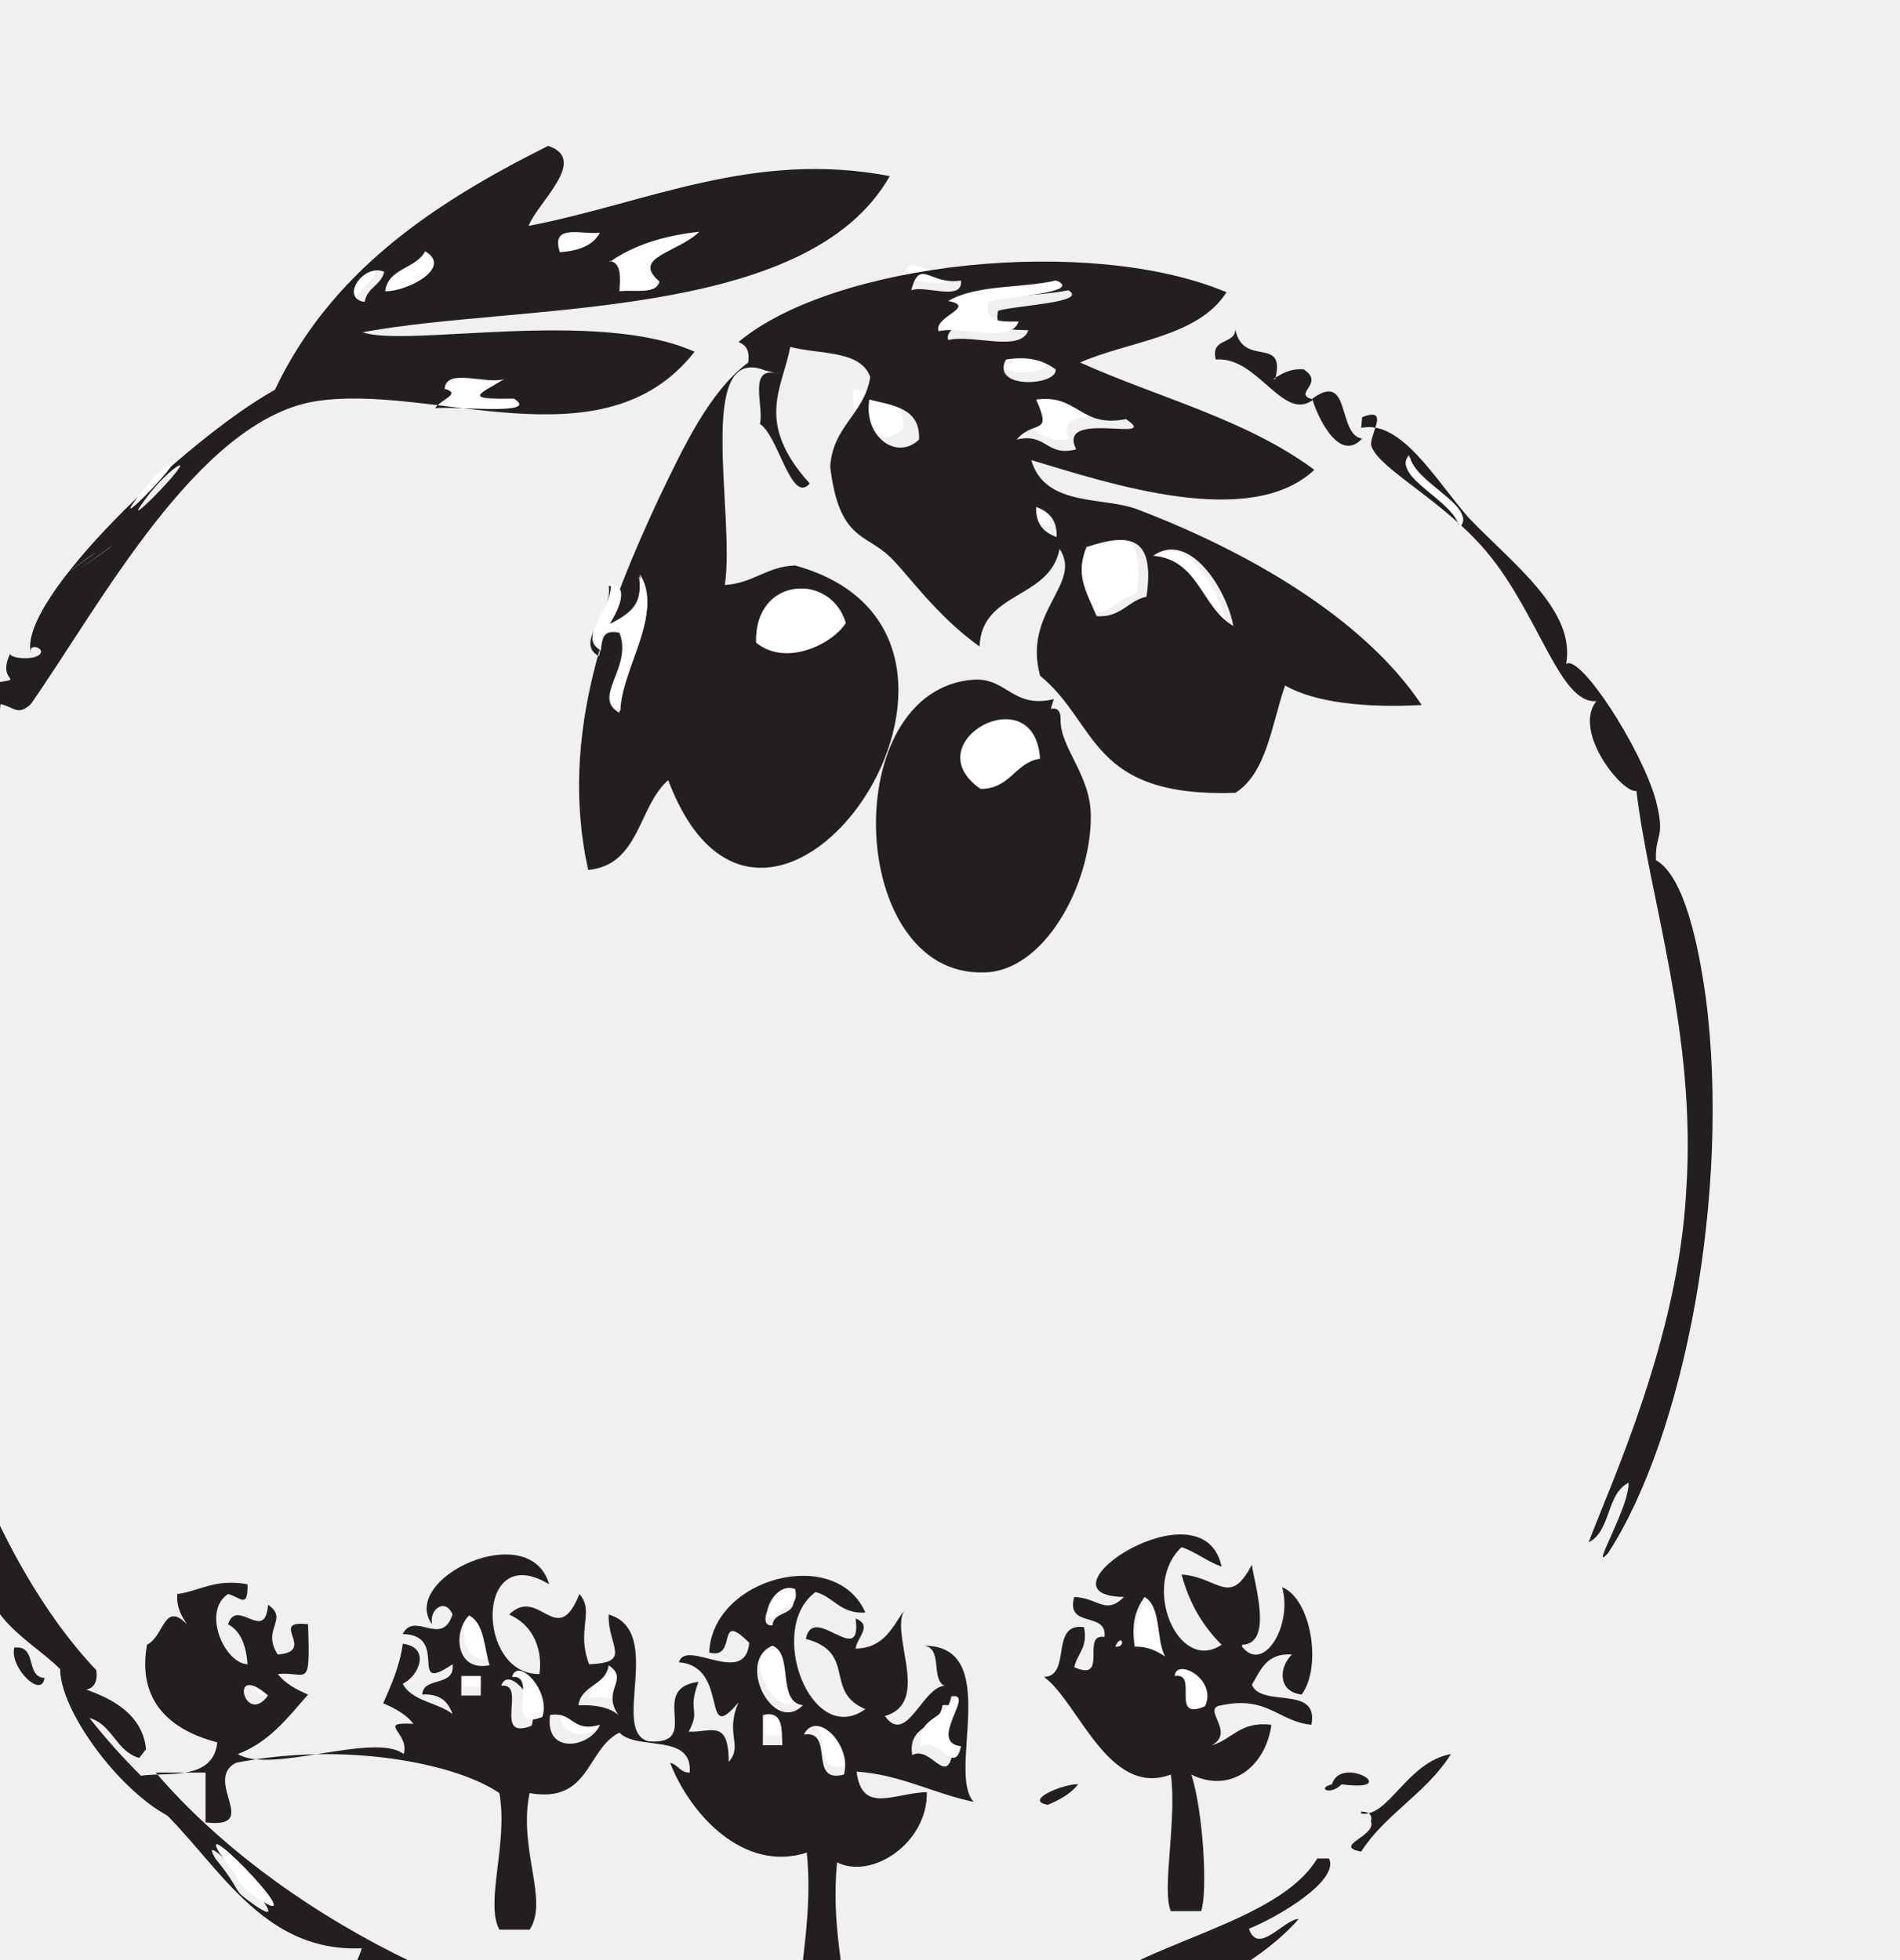
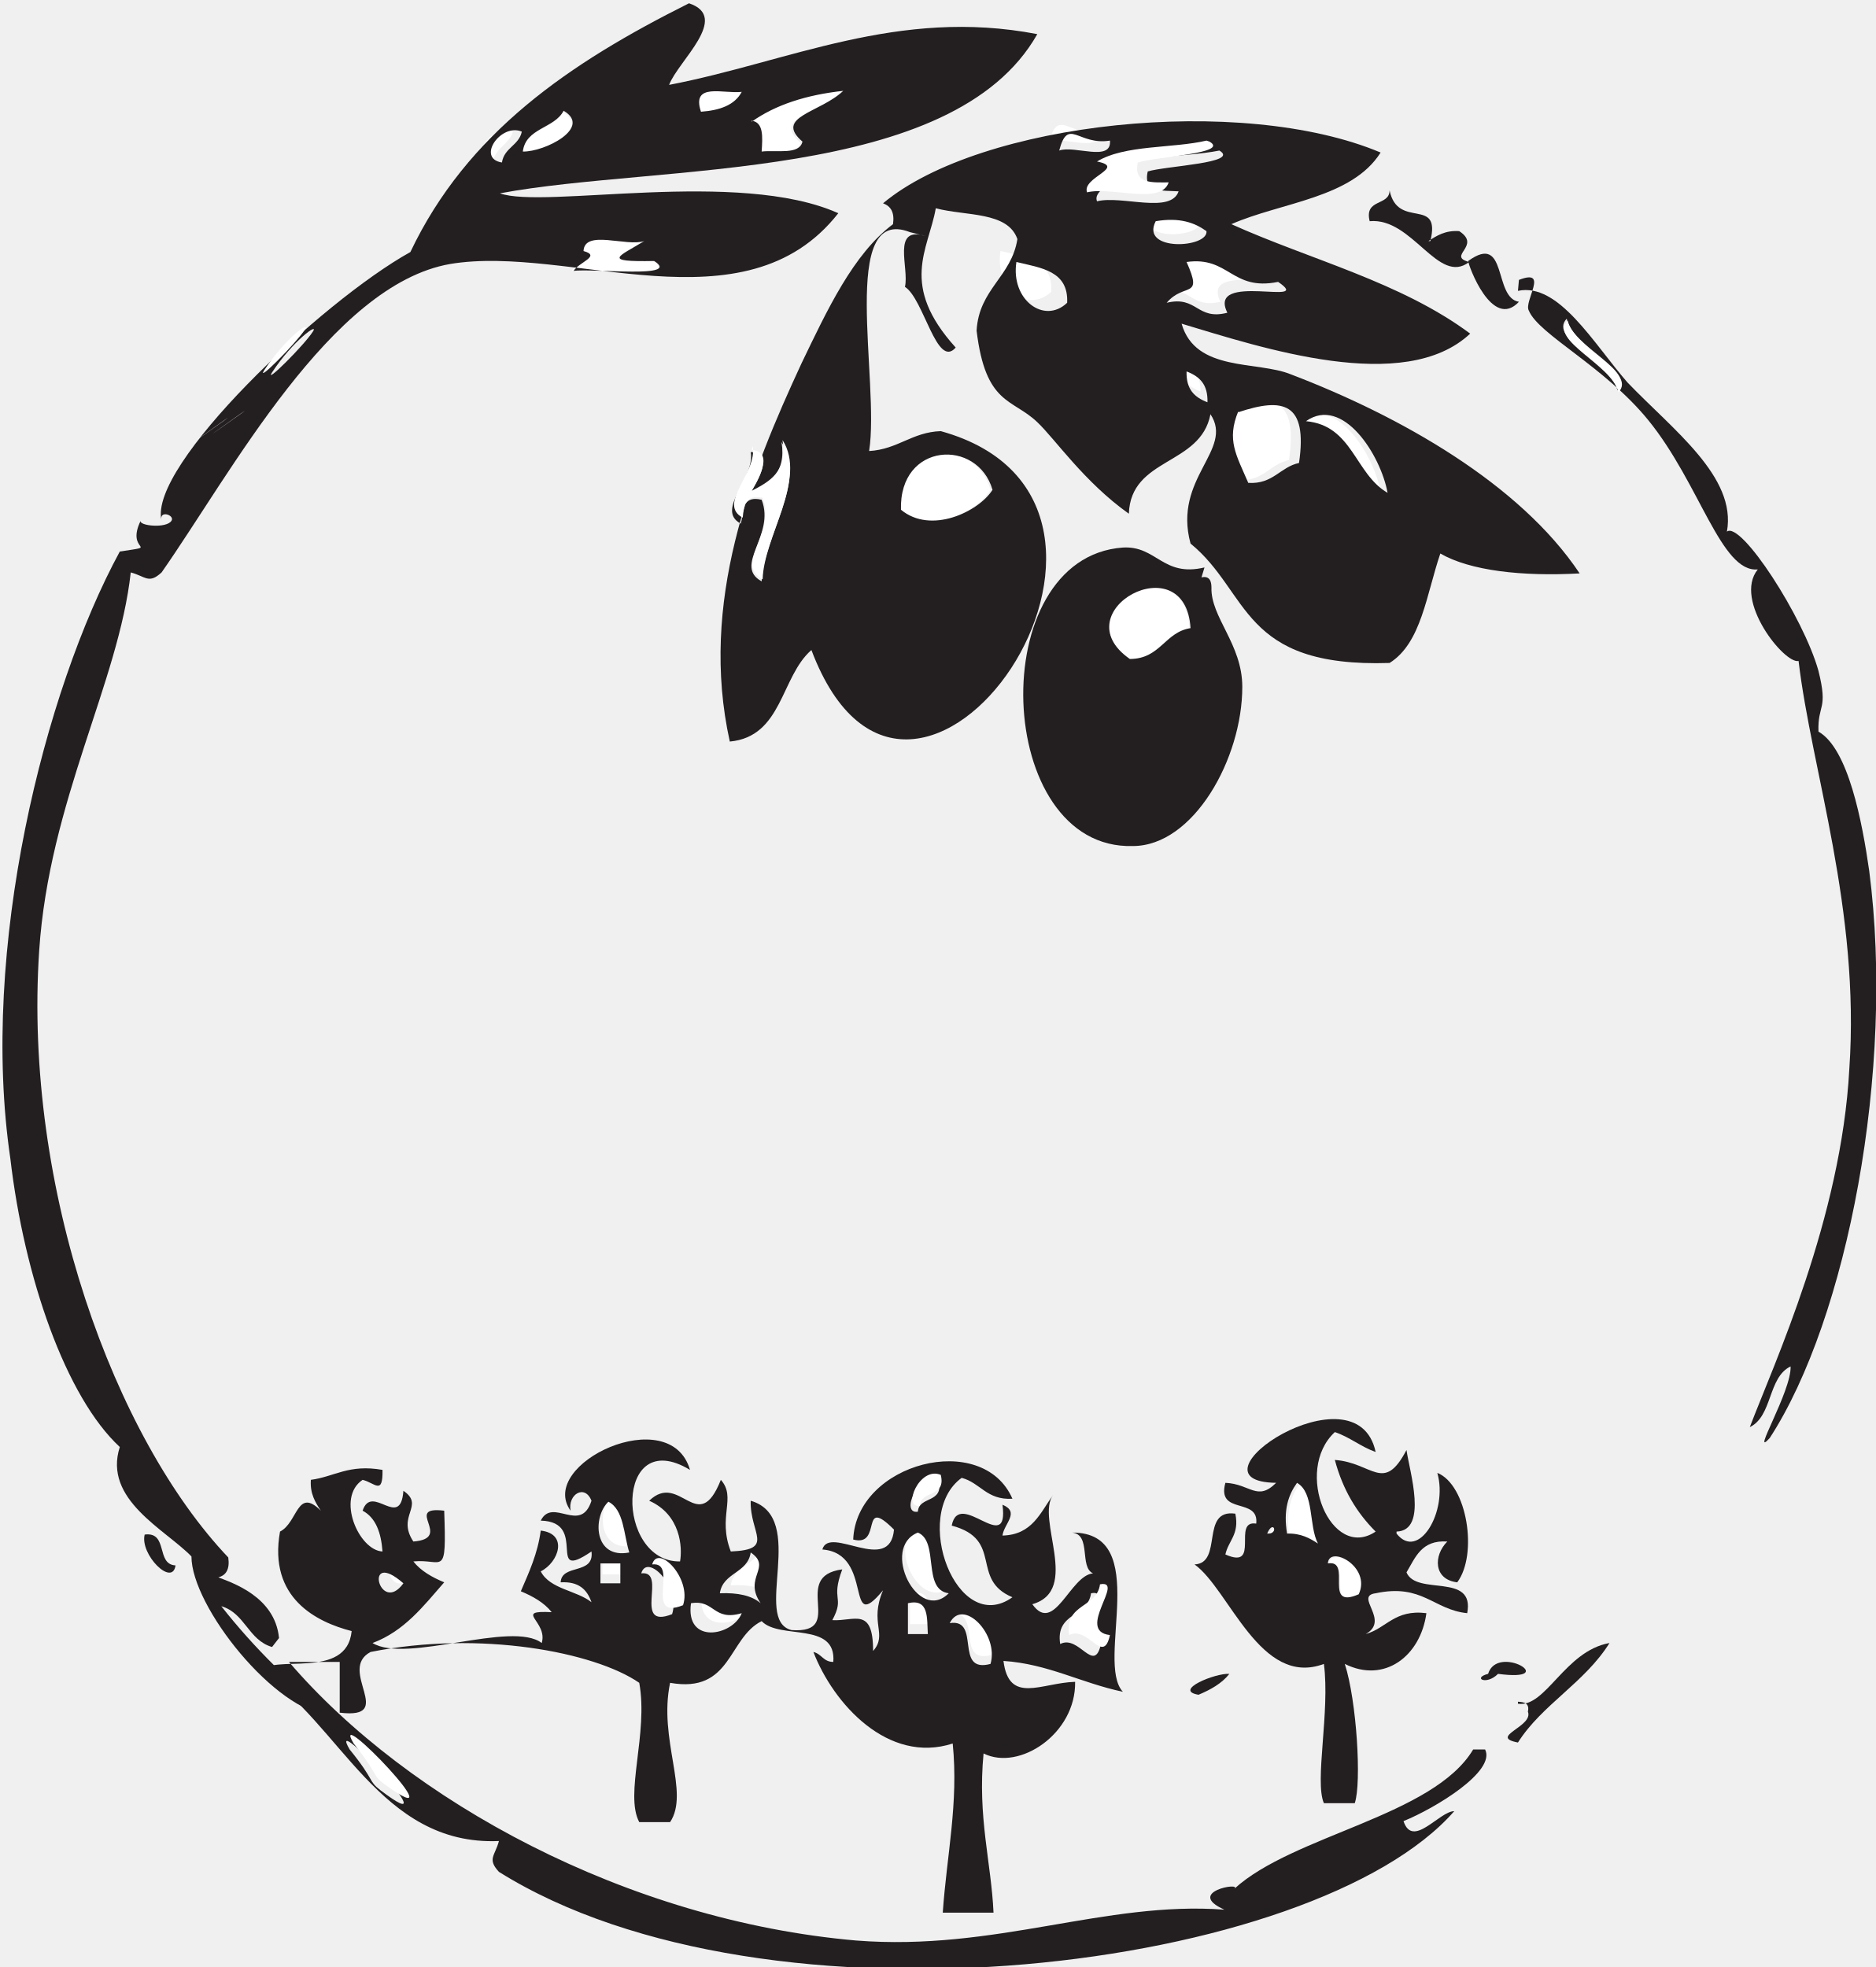
- <svg xmlns="http://www.w3.org/2000/svg" version="1.1" viewBox="0 0 253 261">
+ <svg xmlns="http://www.w3.org/2000/svg" version="1.1" viewBox="0 0 245 257">
  <defs>
    <clipPath id="a">
      <path d="m0 1e3h1280v-1e3h-1280z" />
    </clipPath>
  </defs>
-   <g transform="matrix(1.3 0 0 -1.3 -730 811)">
-     <g>
-       <g clip-path="url(#a)">
-         <g transform="translate(623 600)">
-           <path d="m0 0c-0.67-1.4-2.2-1.9-4.1-2-1 3.1 2.3 1.8 4.1 2" fill="#fff" fill-rule="evenodd" />
-         </g>
-         <g transform="translate(633 600)">
-           <path d="m0 0c-2.3-2.2-7-2.6-4.1-5.1-0.32-1.4-2.6-0.85-4.1-1 0.088 1.5 0.17 2.9-1 3.1 2.4 1.7 5.5 2.7 9.2 3.1" fill="#fff" fill-rule="evenodd" />
-         </g>
-         <g transform="translate(605 598)">
-           <path d="m0 0c2.9-1.7-1.9-4.1-4.1-4.1 0.33 2.4 3.2 2.3 4.1 4.1" fill="#fff" fill-rule="evenodd" />
-         </g>
-         <g transform="translate(659 596)">
-           <path d="m0 0c0.17-2.2-3.6-0.46-5.1-1 0.94 3.4 1.9 0.51 5.1 1" fill="#fff" fill-rule="evenodd" />
-         </g>
-         <g transform="translate(600 596)">
-           <path d="m0 0c-0.36-1.3-1.8-1.6-2-3.1-2.6 0.42-0.06 4 2 3.1" fill="#fff" fill-rule="evenodd" />
-         </g>
-         <g transform="translate(692 585)">
-           <path d="m0 0c0.83 0.54 1.7 1.1 3.1 1 2.3-1.5-1.3-2.5 1-3.1-3.1-2.4-5.7 4.5-10 4.1-0.57 2.3 2 1.5 2 3.1 0.82-4 5.2-0.56 4.1-5.1" fill="#231f20" fill-rule="evenodd" />
-         </g>
-         <g transform="translate(664 588)">
-           <path d="m0 0c2.4 0.33 3.9-0.16 5.1-1 0.18-1.7-6.7-2.1-5.1 1" fill="#fff" fill-rule="evenodd" />
-         </g>
-         <g transform="translate(607 584)">
-           <path d="m0 0c0.13 2.3 4.3 0.44 6.1 1-2.5-1.6-4.4-2.2 1-2 2.7-1.8-6-0.75-8.2-1 0.58 0.96 2.8 1.6 1 2" fill="#fff" fill-rule="evenodd" />
-         </g>
-         <g transform="translate(649 584)">
-           <path d="m0 0c2.5-0.58 5.3-0.88 5.1-4.1-2.4-2.2-5.7 0.3-5.1 4.1" fill="#fff" fill-rule="evenodd" />
-         </g>
-         <g transform="translate(667 584)">
-           <path d="m0 0c4.3 0.52 4.5-3 9.2-2 3.8-2.6-7.2 1.2-5.1-3.1-3.1-0.74-3 1.8-6.1 1 1.8 2.1 3.8 0.29 2 4.1" fill="#fff" fill-rule="evenodd" />
-         </g>
-         <g transform="translate(696 583)">
-           <path d="m0 0c4 2.9 2.5-3.7 5.1-4.1-2.7-2.9-5.1 3.7-5.1 4.1" fill="#231f20" fill-rule="evenodd" />
-         </g>
-         <g transform="translate(667 573)">
-           <path d="m0 0c1.3-0.45 2.1-1.3 2.1-3.1-1.3 0.45-2.1 1.3-2.1 3.1" fill="#fff" fill-rule="evenodd" />
-         </g>
-         <g transform="translate(678 563)">
-           <path d="m0 0c-2-0.44-2.6-2.2-5.1-2-1.2 2.8-2.2 4.3-1 7.2 4.5 1.5 7 1 6.1-5.1" fill="#fff" fill-rule="evenodd" />
-         </g>
-         <g transform="translate(679 567)">
-           <path d="m0 0c3.7 2.6 7.5-3.4 8.2-7.2-3.3 1.8-3.5 6.7-8.2 7.2" fill="#fff" fill-rule="evenodd" />
-         </g>
-         <g transform="translate(648 560)">
-           <path d="m0 0c-1.4-2.3-6.2-4.6-9.2-2-0.19 6.9 7.7 7.3 9.2 2" fill="#fff" fill-rule="evenodd" />
-         </g>
-         <g transform="translate(668 546)">
-           <path d="m0 0c-2.7-0.41-3.1-3.1-6.1-3.1-7.1 4.8 5.6 12 6.1 3.1" fill="#fff" fill-rule="evenodd" />
-         </g>
-         <g transform="translate(679 460)">
-           <path d="m0 0c1.7-1 1.1-4.3 2.1-6.1-0.82 0.54-1.7 1.1-3.1 1-0.33 2.4 0.17 3.9 1 5.1" fill="#fff" fill-rule="evenodd" />
-         </g>
-         <g transform="translate(610 459)">
-           <path d="m0 0c1.5-0.87 1.5-3.3 2.1-5.1-3.5-0.72-3.7 3.6-2.1 5.1" fill="#fff" fill-rule="evenodd" />
-         </g>
-         <g transform="translate(641 456)">
-           <path d="m0 0c2.1-0.92 0.37-5.8 3.1-6.1-3.1-3.1-6.9 4.6-3.1 6.1" fill="#fff" fill-rule="evenodd" />
-         </g>
-         <g transform="translate(625 454)">
-           <path d="m0 0c2.2-1.5-0.73-2.5 1-5.1-0.91 0.8-2.3 1.1-4.1 1 0.3 2.1 2.8 2 3.1 4.1" fill="#fff" fill-rule="evenodd" />
-         </g>
-         <path d="m609 453h2v-2h-2z" fill="#fff" fill-rule="evenodd" />
-         <g transform="translate(590 451)">
-           <path d="m0 0c-2.4-3.3-4.1 3.6 0 0" fill="#fff" fill-rule="evenodd" />
-         </g>
-         <g transform="translate(619 449)">
-           <path d="m0 0c2.5 0.42 2.2-1.9 5.1-1-0.91-2.2-5.7-3.1-5.1 1" fill="#fff" fill-rule="evenodd" />
-         </g>
-         <g transform="translate(642 446)">
-           <path d="m0 0h-2.1v3.1c2.2 0.48 2-1.5 2.1-3.1" fill="#fff" fill-rule="evenodd" />
-         </g>
-         <g transform="translate(644 447)">
-           <path d="m0 0c1.3 2.6 5-1.1 4.1-4.1-3.7-0.99-0.86 4.6-4.1 4.1" fill="#fff" fill-rule="evenodd" />
-         </g>
-         <g transform="translate(606 582)">
-           <path d="m0 0c2.2 0.28 11-0.79 8.2 1-5.4-0.1-3.5 0.46-1 2-1.8-0.59-6 1.2-6.1-1 1.8-0.5-0.44-1.1-1-2m-5.1 12c2.2-0.05 7 2.4 4.1 4.1-0.93-1.8-3.8-1.7-4.1-4.1m23 3.1c1.2-0.17 1.1-1.6 1-3.1 1.5 0.18 3.8-0.37 4.1 1-2.9 2.5 1.8 2.9 4.1 5.1-3.7-0.4-6.8-1.4-9.2-3.1m-5.1 1c1.9 0.14 3.4 0.67 4.1 2-1.8-0.23-5.1 1-4.1-2m-20-5.1c0.24 1.5 1.7 1.7 2 3.1-2.1 0.9-4.6-2.7-2-3.1m-19-17c0.65 0.97-2-0.89-4.1-4.1-0.84-1.3 3.2 2.7 4.1 4.1m-7.2-8.2c-7.3-5.2 2.2 1.5 0 0m3.1-124c-2.4 0.7-2.7 3.4-5.1 4.1 3.3-4.2 7.1-7.9 11-11-5.6 0.39-14 11-14 16-2.6 2.7-8.9 5.7-7.2 11-5.4 5-9.6 17-11 29-3.1 21 3.4 47 11 61 4.2 0.65 0.52-0.14 2.1 3.1-0.24-0.51 2.6-0.82 3.1 0 0.34 0.58-1.3 1.1-1 0-1.4 5.5 16 22 25 27 5.7 12 16 19 28 25 4.2-1.4-1.1-5.8-2-8.2 12 2.3 23 7.8 37 5.1-8.5-15-38-13-54-16 4.4-1.6 24 2.5 34-2-9.4-12-27-3.1-39-5.1-12-2.1-22-21-29-31-1.3-1.2-1.6-0.4-3.1 0-1.2-11-8.2-23-9.2-38-1.6-24 7.6-49 19-61 0.17-1.2-0.23-1.8-1-2 1.3-0.52 5.7-1.9 6.1-6.1" fill="#231f20" fill-rule="evenodd" />
-         </g>
-         <g transform="translate(563 455)">
-           <path d="m0 0c2.4 0.31 1.1-3 3.1-3.1-0.31-2.2-3.6 1.1-3.1 3.1" fill="#231f20" fill-rule="evenodd" />
-         </g>
-         <g transform="translate(648 442)">
-           <path d="m0 0c0.87 3-2.8 6.7-4.1 4.1 3.2 0.5 0.38-5.1 4.1-4.1m-25 5.1c-2.9-0.85-2.7 1.4-5.1 1-0.6-4.2 4.2-3.3 5.1-1m32-3.1c1.9 0.98 3.4-3.1 4.1 0-3.5 0.42 1.5 5.6-1 5.1-0.32-2.4-3.6-1.9-3.1-5.1m-66 6.1c-4.1 3.6-2.4-3.3 0 0m27-3.1c0.89 2.7-2.5 6.2-3.1 4.1 2.7 0.33-0.96-5.7 3.1-4.1m-7.2 3.1h2v2h-2zm12-1c1.8 0.074 3.2-0.23 4.1-1-1.8 2.6 1.2 3.6-1 5.1-0.3-2.1-2.8-2-3.1-4.1m23 0c-2.7 0.36-0.92 5.2-3.1 6.1-3.8-1.5 0.021-9.2 3.1-6.1m-4.1-1v-3.1h2c-0.099 1.6 0.14 3.6-2 3.1m-28 5.1c-0.57 1.8-0.53 4.3-2.1 5.1-1.6-1.5-1.5-5.8 2.1-5.1m29 4.1c0.092 1.6 2.6 0.8 2.1 3.1-2.1 0.9-3.9-3.4-2.1-3.1m-54-28c7.5-5.7-5.7 8.5-3.1 4.1 2.6-3.2 1.8-3.1 3.1-4.1m111 4.1c1.1-2.2-5-5.9-8.2-7.2 0.93-2.8 3.6 1 5.1 1-14-16-69-23-96-6.1-1.2 1.3-0.4 1.6 0 3.1-12-0.52-16 12-24 17 1.2 1.9 8.7-0.92 9.2 4.1-3.5 0.9-8.4 3.3-7.2 10 1.8 0.91 1.7 4.5 4.1 2.1-0.54 0.82-1.1 1.7-1 3.1 2.4 0.32 3.8 1.6 7.2 1 0.044-2.6-0.76-1.3-2-1-2.7-1.8-0.37-7.1 2-7.2-0.14 1.9-0.68 3.4-2 4.1 0.93 2.8 3.8-2 4.1 2 2.2-1.5-0.73-2.5 1-5.1 4.1 0.32-1.1 3.6 3.1 3.1 0.24-6.9-0.081-4.8-3.1-5.1 0.75-0.96 1.9-1.6 3.1-2.1-2.1-2.4-4-4.9-7.2-6.1 3.4-2.1 14 2.3 17 0 0.65 2.2-2.9 3.3 1 3.1-0.75 0.96-1.9 1.6-3.1 2.1 0.82 1.9 1.7 3.8 2 6.1 2.8-0.32 1.8-3.2 0-4.1 0.93-1.8 3.6-1.9 5.1-3.1-0.45 1.3-1.3 2.1-3.1 2 0.11 1.9 3.4 0.71 3.1 3.1-4.7-3.2-0.21 3-5.1 3.1 1.2 2.4 4-1.4 5.1 2-0.67 1.7-2.4 0.64-2.1-1-3.4 4.7 10 11 12 4.1-7.6 4.6-7.5-9.3-1-9.2 0.25 1.4 0.071 4.7-3.1 6.1 3.1 3 4.9-3.7 7.2 2.1 1.6-1.8-0.36-3.7 1-7.2 4.5 0.19 1.9 1.8 2 5.1 5.8-1.7 0.12-12 4.1-13 5.6-0.39-0.21 5.4 5.1 6.1-1.2-3.2 0.29-2.7-1-5.1 2.2-0.14 4.1 1.4 4.1-3.1 1.5 1.7-0.42 2.8 1 6.1-3.9-4.7-0.83 3.7-6.1 4.1 0.69 2.5 6.8-2.6 7.2 2-3.5 3.5-1.1-1.8-4.1-1 0.31 7.7 13 11 16 4.1-2.6-0.15-3.2 1.6-5.1 2.1-5.1-3.7-0.48-16 5.1-12-4.3 1.8-0.83 5.8-6.1 7.2 0.74 3.8 5.8-3.2 5.1 2.1 1.8-0.75 0.15-1.9 0-3.1 3 0.072 3.8 2.3 5.1 4.1-1.8-2.4 2.8-9.6-2.1-11 2.2-3.1 3.8 2.9 6.1 3.1-1.4 0.63-0.15 3.9-2.1 4.1 8.1 0.034 2.3-13 5.1-16-4.2 0.88-7.5 2.8-12 3.1 0.55-4.4 3.8-2.2 7.2-2.1 0.095-5.2-5.6-9-9.2-7.2-0.62-6.4 0.78-11 1-16h-5.1c0.4 5.8 1.6 11 1 17-6.5-2.1-12 4-14 9.2 0.83-0.19 1-1 2-1 0.33 4.1-5.4 2.2-7.2 4.1-3.4-1.7-3-7.3-9.2-6.2-1.2-5.7 2-11 0-14h-3.1c-1.5 2.8 0.93 8.9 0 14-4.5 3.1-16 5.3-27 3.1-3.4-1.8 2.7-6.8-3.1-6.1v5.1h-5.1c12-14 34-26 57-28 14-1.1 25 4 37 3.1-4 1.8 1.8 2.8 1 2.1 5.9 5.4 20 7.3 24 14" fill="#231f20" fill-rule="evenodd" />
-         </g>
-         <g transform="translate(571 567)">
-           <path d="m0 0c2.2 1.5-7.3-5.2 0 0" fill="#fff" fill-rule="evenodd" />
-         </g>
-         <g transform="translate(575 572)">
-           <path d="m0 0c2.1 3.2 4.7 5.1 4.1 4.1-0.92-1.4-4.9-5.4-4.1-4.1" fill="#fff" fill-rule="evenodd" />
-         </g>
-         <g transform="translate(639 558)">
-           <path d="m0 0c3-2.5 7.8-0.21 9.2 2-1.5 5.2-9.4 4.8-9.2-2m-16-1c0.12 1.3 0.31 2.4 2 2 1.4-3.6-2.9-6.6 0-8.2 0.2 4.6 4.6 10 2 14 0.49-3.2-1.3-4.2-3.1-5.1 0.3 0.63 2.6 3.9 0 4.1 0.48-2.6-3.6-5.8-1-7.2m65 3.1c-0.69 3.8-4.5 9.8-8.2 7.2 4.7-0.43 4.9-5.3 8.2-7.2m-15 8.2c-1.2-2.9-0.2-4.4 1-7.2 2.5-0.16 3.2 1.6 5.1 2 0.89 6.1-1.6 6.6-6.1 5.1m-3.1 1c0.055 1.8-0.79 2.6-2.1 3.1-0.055-1.8 0.79-2.6 2.1-3.1m-4.1 10c3.1 0.74 3-1.8 6.1-1-2.1 4.2 8.9 0.52 5.1 3.1-4.7-0.95-4.9 2.6-9.2 2 1.7-3.8-0.22-2-2-4.1m-10 0c0.15 3.2-2.6 3.5-5.1 4.1-0.59-3.8 2.8-6.3 5.1-4.1m14 7.2c-1.2 0.86-2.7 1.4-5.1 1-1.6-3.1 5.3-2.7 5.1-1m-10 6.1c3-0.57-1.6-1.6-1-3.1 2.5 0.62 7.4-1.3 8.2 1-1.6 0.096-3.6-0.14-3.1 2 1.9 0.57 9.3 0.84 7.2 2.1-3.7-0.73-8.5-0.39-11-2.1m-5.1 2.1c1.5 0.56 5.3-1.2 5.1 1-3.2-0.52-4.2 2.4-5.1-1m-15-8.2c-7.2 2.8-3-15-4.1-22 2.9 0.17 4.3 1.9 7.2 2 26-7.2-2.8-49-13-22-3.1-2.7-2.9-8.7-8.2-9.2-3.1 14 2.1 27 7.2 38 2.6 5.4 5.2 11 9.2 14 0.17 1.2-0.22 1.8-1 2.1 9.8 8.2 36 11 50 5.1-2.9-4.6-10-5-15-7.2 8-3.6 17-5.8 24-11-6.6-6.2-21-1.4-29 1 1.4-4.9 7.6-3.7 11-5.1 11-4.2 23-11 29-20-5.8-0.32-11 0.27-14 2-1.4-4.1-1.9-9-5.1-11-15-0.49-14 7.1-20 12-1.8 6.6 4.4 9.4 2 13-0.99-5.2-8-4.3-8.2-10-4.5 3.2-7.4 7.5-9.2 9.2-2.5 2.4-5.2 1.7-6.1 9.2 0.24 4.2 3.5 5.4 4.1 9.2-0.97 2.8-5.2 2.3-8.2 3.1-0.75-4.2-3.7-7.7 2-14-1.9-2.2-3.2 4.9-5.1 6.1 0.45 1.9-1.4 6.2 2.1 5.1" fill="#231f20" fill-rule="evenodd" />
-         </g>
-         <g transform="translate(670 595)">
-           <path d="m0 0c2.1-1.2-5.3-1.5-7.2-2.1-0.48-2.2 1.5-2 3.1-2-0.76-2.3-5.7-0.4-8.2-1-0.55 1.5 4 2.5 1 3.1 2.8 1.7 7.6 1.3 11 2.1" fill="#fff" fill-rule="evenodd" />
-         </g>
-         <g transform="translate(711 570)">
-           <path d="m0 0c1.9 2-4.5 4.3-5.1 7.2-1.9-2 4.5-4.4 5.1-7.2m-10 10c4.1 0.86 7.6-5.3 11-9.2 4.6-4.8 11-9.5 10-15 1.4 1.1 7.7-8.6 9.2-14 1-4-0.095-3.3 0-6.1 3-1.7 4.4-9.1 5.1-14 2.6-20-2.2-45-10-57-2-2.2 2.2 4.7 2.1 7.2-2.3-1.1-1.8-5-4.1-6.1 2.4 6.3 9.2 21 10 36 1.1 16-3.8 30-5.1 41-1.4-0.34-6.6 6.1-4.1 9.2-3.7-0.34-5.8 8.6-11 15-4.4 5.4-11 8.6-12 11-0.57 0.92 2.1 4.3-1 3.1" fill="#231f20" fill-rule="evenodd" />
-         </g>
-         <g transform="translate(706 577)">
-           <path d="m0 0c0.64-2.8 7-5.2 5.1-7.2-0.65 2.8-7 5.2-5.1 7.2" fill="#fff" fill-rule="evenodd" />
-         </g>
-         <g transform="translate(624 564)">
-           <path d="m0 0c2.5-0.15 0.3-3.5 0-4.1 1.8 0.94 3.6 1.9 3.1 5.1 2.5-3.9-1.9-9.7-2-14-2.9 1.6 1.4 4.6 0 8.2-1.7 0.38-1.9-0.8-2-2-2.6 1.4 1.5 4.5 1 7.2" fill="#fff" fill-rule="evenodd" />
-         </g>
-         <g transform="translate(584 434)">
-           <path d="m0 0c-2.6 4.4 11-9.8 3.1-4.1-1.3 0.98-0.52 0.87-3.1 4.1" fill="#fff" fill-rule="evenodd" />
-         </g>
-         <g transform="translate(643 461)">
-           <path d="m0 0c0.56-2.3-2-1.5-2.1-3.1-1.8-0.3-0.062 4 2.1 3.1" fill="#fff" fill-rule="evenodd" />
-         </g>
-         <g transform="translate(676 455)">
-           <path d="m0 0c0.63 1.5 1.2-0.1 0 0" fill="#fff" fill-rule="evenodd" />
-         </g>
-         <g transform="translate(614 452)">
-           <path d="m0 0c0.57 2.1 4-1.4 3.1-4.1-4-1.6-0.36 4.4-3.1 4.1" fill="#fff" fill-rule="evenodd" />
-         </g>
-         <g transform="translate(682 452)">
-           <path d="m0 0c0.092 1.9 4.4-0.25 3.1-3.1-3.6-1.6-0.62 3.5-3.1 3.1" fill="#fff" fill-rule="evenodd" />
-         </g>
-         <g transform="translate(659 450)">
-           <path d="m0 0c2.6 0.5-2.5-4.7 1-5.1-0.68-3.1-2.2 0.98-4.1 0-0.49 3.2 2.8 2.7 3.1 5.1" fill="#fff" fill-rule="evenodd" />
-         </g>
-         <g transform="translate(701 438)">
-           <path d="m0 0c2.8-0.43 4.7 5.3 9.2 6.1-2.5-4-6.8-6.2-9.2-10-3 0.58 1.6 1.6 1 3.1 0.19 0.87-0.4 0.97-1 1" fill="#231f20" fill-rule="evenodd" />
-         </g>
-         <g transform="translate(698 441)">
-           <path d="m0 0c0.96 3.1 7.4-0.85 1 0-1.2-1.2-2.6-0.4-1 0" fill="#231f20" fill-rule="evenodd" />
-         </g>
-         <g transform="translate(672 441)">
-           <path d="m0 0c-0.75-0.96-1.9-1.6-3.1-2.1-2.6 0.44 1.7 2.2 3.1 2.1" fill="#231f20" fill-rule="evenodd" />
-         </g>
-         <g transform="translate(662 543)">
-           <path d="m0 0c3.1 0.017 3.5 2.7 6.1 3.1-0.52 8.5-13 1.7-6.1-3.1m7.2 8.2c0.81 0.19 1-0.4 1-1-0.099-3 3.1-5.7 3.1-10 4e-3 -7.2-4.9-16-11-16-14-0.41-15 29-1 30 3.4 0.2 4-3 8.2-2" fill="#231f20" fill-rule="evenodd" />
-         </g>
-         <g transform="translate(685 449)">
-           <path d="m0 0c1.3 2.8-3 5-3.1 3.1 2.5 0.41-0.57-4.7 3.1-3.1m-9.2 6.1c1.2-0.1 0.63 1.5 0 0m2 0c1.4 0.042 2.3-0.48 3.1-1-0.94 1.8-0.35 5.1-2.1 6.1-0.86-1.2-1.4-2.7-1-5.1m11 0c2.2-2.8 5.2 2.2 4.1 6.1 3-1.2 4.1-8.2 2-11-2.4 0.28-2.4 2.7-1 4.1-2.6 0.18-3.2-1.6-4.1-3.1 1-2.4 6.9 0.029 6.1-4.1-3.4 0.34-4.5 3-9.2 2-2.2-0.28 1.5-2.7-1-4.1 2.1 0.59 2.9 2.5 6.1 2.1-0.58-4.3-4.2-7.1-8.2-5.1 1.2-3.7 1.7-12 1-14h-3.1c-0.96 2.2 0.63 9.2 0 14-6.4-2.4-9.5 7.5-13 10 2.9 0.12 0.53 5.6 4.1 5.1 0.43-2.1-0.7-2.7-1-4.1 3.6-1.6 0.62 3.5 3.1 3.1 0.3 2.7-4 0.81-3.1 4.1 2.5-0.11 3.2-1.9 5.1 0-9.7 0.12 8.1 12 10 3.1-1.5 0.53-2.6 1.5-4.1 2-4.2-3.9-0.36-13 4.1-10-1.9 1.9-3.3 4.2-4.1 7.2 3.8-0.27 4.9-3.4 7.2 1 0.29-2.1 2.2-8.1-1-8.2" fill="#231f20" fill-rule="evenodd" />
-         </g>
+   <g transform="matrix(1.3 0 0 -1.3 -713 792)">
+     <g clip-path="url(#a)">
+       <g transform="translate(623,600)">
+         <path d="m0 0c-0.67-1.4-2.2-1.9-4.1-2-1 3.1 2.3 1.8 4.1 2" fill="#fff" fill-rule="evenodd" />
+       </g>
+       <g transform="translate(633,600)">
+         <path d="m0 0c-2.3-2.2-7-2.6-4.1-5.1-0.32-1.4-2.6-0.85-4.1-1 0.088 1.5 0.17 2.9-1 3.1 2.4 1.7 5.5 2.7 9.2 3.1" fill="#fff" fill-rule="evenodd" />
+       </g>
+       <g transform="translate(605,598)">
+         <path d="m0 0c2.9-1.7-1.9-4.1-4.1-4.1 0.33 2.4 3.2 2.3 4.1 4.1" fill="#fff" fill-rule="evenodd" />
+       </g>
+       <g transform="translate(659,596)">
+         <path d="m0 0c0.17-2.2-3.6-0.46-5.1-1 0.94 3.4 1.9 0.51 5.1 1" fill="#fff" fill-rule="evenodd" />
+       </g>
+       <g transform="translate(600,596)">
+         <path d="m0 0c-0.36-1.3-1.8-1.6-2-3.1-2.6 0.42-0.06 4 2 3.1" fill="#fff" fill-rule="evenodd" />
+       </g>
+       <g transform="translate(692,585)">
+         <path d="m0 0c0.83 0.54 1.7 1.1 3.1 1 2.3-1.5-1.3-2.5 1-3.1-3.1-2.4-5.7 4.5-10 4.1-0.57 2.3 2 1.5 2 3.1 0.82-4 5.2-0.56 4.1-5.1" fill="#231f20" fill-rule="evenodd" />
+       </g>
+       <g transform="translate(664,588)">
+         <path d="m0 0c2.4 0.33 3.9-0.16 5.1-1 0.18-1.7-6.7-2.1-5.1 1" fill="#fff" fill-rule="evenodd" />
+       </g>
+       <g transform="translate(607,584)">
+         <path d="m0 0c0.13 2.3 4.3 0.44 6.1 1-2.5-1.6-4.4-2.2 1-2 2.7-1.8-6-0.75-8.2-1 0.58 0.96 2.8 1.6 1 2" fill="#fff" fill-rule="evenodd" />
+       </g>
+       <g transform="translate(649,584)">
+         <path d="m0 0c2.5-0.58 5.3-0.88 5.1-4.1-2.4-2.2-5.7 0.3-5.1 4.1" fill="#fff" fill-rule="evenodd" />
+       </g>
+       <g transform="translate(667,584)">
+         <path d="m0 0c4.3 0.52 4.5-3 9.2-2 3.8-2.6-7.2 1.2-5.1-3.1-3.1-0.74-3 1.8-6.1 1 1.8 2.1 3.8 0.29 2 4.1" fill="#fff" fill-rule="evenodd" />
+       </g>
+       <g transform="translate(696,583)">
+         <path d="M 0,0 C 4,2.9 2.5,-3.7 5.1,-4.1 2.4,-7 0,-0.4 0,0" fill="#231f20" fill-rule="evenodd" />
+       </g>
+       <g transform="translate(667,573)">
+         <path d="m0 0c1.3-0.45 2.1-1.3 2.1-3.1-1.3 0.45-2.1 1.3-2.1 3.1" fill="#fff" fill-rule="evenodd" />
+       </g>
+       <g transform="translate(678,563)">
+         <path d="m0 0c-2-0.44-2.6-2.2-5.1-2-1.2 2.8-2.2 4.3-1 7.2 4.5 1.5 7 1 6.1-5.1" fill="#fff" fill-rule="evenodd" />
+       </g>
+       <g transform="translate(679,567)">
+         <path d="m0 0c3.7 2.6 7.5-3.4 8.2-7.2-3.3 1.8-3.5 6.7-8.2 7.2" fill="#fff" fill-rule="evenodd" />
+       </g>
+       <g transform="translate(648,560)">
+         <path d="m0 0c-1.4-2.3-6.2-4.6-9.2-2-0.19 6.9 7.7 7.3 9.2 2" fill="#fff" fill-rule="evenodd" />
+       </g>
+       <g transform="translate(668,546)">
+         <path d="m0 0c-2.7-0.41-3.1-3.1-6.1-3.1-7.1 4.8 5.6 12 6.1 3.1" fill="#fff" fill-rule="evenodd" />
+       </g>
+       <g transform="translate(679,460)">
+         <path d="m0 0c1.7-1 1.1-4.3 2.1-6.1-0.82 0.54-1.7 1.1-3.1 1-0.33 2.4 0.17 3.9 1 5.1" fill="#fff" fill-rule="evenodd" />
+       </g>
+       <g transform="translate(610,459)">
+         <path d="m0 0c1.5-0.87 1.5-3.3 2.1-5.1-3.5-0.72-3.7 3.6-2.1 5.1" fill="#fff" fill-rule="evenodd" />
+       </g>
+       <g transform="translate(641,456)">
+         <path d="m0 0c2.1-0.92 0.37-5.8 3.1-6.1-3.1-3.1-6.9 4.6-3.1 6.1" fill="#fff" fill-rule="evenodd" />
+       </g>
+       <g transform="translate(625,454)">
+         <path d="m0 0c2.2-1.5-0.73-2.5 1-5.1-0.91 0.8-2.3 1.1-4.1 1 0.3 2.1 2.8 2 3.1 4.1" fill="#fff" fill-rule="evenodd" />
+       </g>
+       <path d="m609 453h2v-2h-2z" fill="#fff" fill-rule="evenodd" />
+       <g transform="translate(590,451)">
+         <path d="m0 0c-2.4-3.3-4.1 3.6 0 0" fill="#fff" fill-rule="evenodd" />
+       </g>
+       <g transform="translate(619,449)">
+         <path d="m0 0c2.5 0.42 2.2-1.9 5.1-1-0.91-2.2-5.7-3.1-5.1 1" fill="#fff" fill-rule="evenodd" />
+       </g>
+       <g transform="translate(642,446)">
+         <path d="m0 0h-2.1v3.1c2.2 0.48 2-1.5 2.1-3.1" fill="#fff" fill-rule="evenodd" />
+       </g>
+       <g transform="translate(644,447)">
+         <path d="m0 0c1.3 2.6 5-1.1 4.1-4.1-3.7-0.99-0.86 4.6-4.1 4.1" fill="#fff" fill-rule="evenodd" />
+       </g>
+       <g transform="translate(606,582)">
+         <path d="m0 0c2.2 0.28 11-0.79 8.2 1-5.4-0.1-3.5 0.46-1 2-1.8-0.59-6 1.2-6.1-1 1.8-0.5-0.44-1.1-1-2m-5.1 12c2.2-0.05 7 2.4 4.1 4.1-0.93-1.8-3.8-1.7-4.1-4.1m23 3.1c1.2-0.17 1.1-1.6 1-3.1 1.5 0.18 3.8-0.37 4.1 1-2.9 2.5 1.8 2.9 4.1 5.1-3.7-0.4-6.8-1.4-9.2-3.1m-5.1 1c1.9 0.14 3.4 0.67 4.1 2-1.8-0.23-5.1 1-4.1-2m-20-5.1c0.24 1.5 1.7 1.7 2 3.1-2.1 0.9-4.6-2.7-2-3.1m-19-17c0.65 0.97-2-0.89-4.1-4.1-0.84-1.3 3.2 2.7 4.1 4.1m-7.2-8.2c-7.3-5.2 2.2 1.5 0 0m3.1-124c-2.4 0.7-2.7 3.4-5.1 4.1 3.3-4.2 7.1-7.9 11-11-5.6 0.39-14 11-14 16-2.6 2.7-8.9 5.7-7.2 11-5.4 5-9.6 17-11 29-3.1 21 3.4 47 11 61 4.2 0.65 0.52-0.14 2.1 3.1-0.24-0.51 2.6-0.82 3.1 0 0.34 0.58-1.3 1.1-1 0-1.4 5.5 16 22 25 27 5.7 12 16 19 28 25 4.2-1.4-1.1-5.8-2-8.2 12 2.3 23 7.8 37 5.1-8.5-15-38-13-54-16 4.4-1.6 24 2.5 34-2-9.4-12-27-3.1-39-5.1-12-2.1-22-21-29-31-1.3-1.2-1.6-0.4-3.1 0-1.2-11-8.2-23-9.2-38-1.6-24 7.6-49 19-61 0.17-1.2-0.23-1.8-1-2 1.3-0.52 5.7-1.9 6.1-6.1" fill="#231f20" fill-rule="evenodd" />
+       </g>
+       <g transform="translate(563,455)">
+         <path d="m0 0c2.4 0.31 1.1-3 3.1-3.1-0.31-2.2-3.6 1.1-3.1 3.1" fill="#231f20" fill-rule="evenodd" />
+       </g>
+       <g transform="translate(648,442)">
+         <path d="m0 0c0.87 3-2.8 6.7-4.1 4.1 3.2 0.5 0.38-5.1 4.1-4.1m-25 5.1c-2.9-0.85-2.7 1.4-5.1 1-0.6-4.2 4.2-3.3 5.1-1m32-3.1c1.9 0.98 3.4-3.1 4.1 0-3.5 0.42 1.5 5.6-1 5.1-0.32-2.4-3.6-1.9-3.1-5.1m-66 6.1c-4.1 3.6-2.4-3.3 0 0m27-3.1c0.89 2.7-2.5 6.2-3.1 4.1 2.7 0.33-0.96-5.7 3.1-4.1m-7.2 3.1h2v2h-2zm12-1c1.8 0.074 3.2-0.23 4.1-1-1.8 2.6 1.2 3.6-1 5.1-0.3-2.1-2.8-2-3.1-4.1m23 0c-2.7 0.36-0.92 5.2-3.1 6.1-3.8-1.5 0.021-9.2 3.1-6.1m-4.1-1v-3.1h2c-0.099 1.6 0.14 3.6-2 3.1m-28 5.1c-0.57 1.8-0.53 4.3-2.1 5.1-1.6-1.5-1.5-5.8 2.1-5.1m29 4.1c0.092 1.6 2.6 0.8 2.1 3.1-2.1 0.9-3.9-3.4-2.1-3.1m-54-28c7.5-5.7-5.7 8.5-3.1 4.1 2.6-3.2 1.8-3.1 3.1-4.1m111 4.1c1.1-2.2-5-5.9-8.2-7.2 0.93-2.8 3.6 1 5.1 1-14-16-69-23-96-6.1-1.2 1.3-0.4 1.6 0 3.1-12-0.52-16 12-24 17 1.2 1.9 8.7-0.92 9.2 4.1-3.5 0.9-8.4 3.3-7.2 10 1.8 0.91 1.7 4.5 4.1 2.1-0.54 0.82-1.1 1.7-1 3.1 2.4 0.32 3.8 1.6 7.2 1 0.044-2.6-0.76-1.3-2-1-2.7-1.8-0.37-7.1 2-7.2-0.14 1.9-0.68 3.4-2 4.1 0.93 2.8 3.8-2 4.1 2 2.2-1.5-0.73-2.5 1-5.1 4.1 0.32-1.1 3.6 3.1 3.1 0.24-6.9-0.081-4.8-3.1-5.1 0.75-0.96 1.9-1.6 3.1-2.1-2.1-2.4-4-4.9-7.2-6.1 3.4-2.1 14 2.3 17 0 0.65 2.2-2.9 3.3 1 3.1-0.75 0.96-1.9 1.6-3.1 2.1 0.82 1.9 1.7 3.8 2 6.1 2.8-0.32 1.8-3.2 0-4.1 0.93-1.8 3.6-1.9 5.1-3.1-0.45 1.3-1.3 2.1-3.1 2 0.11 1.9 3.4 0.71 3.1 3.1-4.7-3.2-0.21 3-5.1 3.1 1.2 2.4 4-1.4 5.1 2-0.67 1.7-2.4 0.64-2.1-1-3.4 4.7 10 11 12 4.1-7.6 4.6-7.5-9.3-1-9.2 0.25 1.4 0.071 4.7-3.1 6.1 3.1 3 4.9-3.7 7.2 2.1 1.6-1.8-0.36-3.7 1-7.2 4.5 0.19 1.9 1.8 2 5.1 5.8-1.7 0.12-12 4.1-13 5.6-0.39-0.21 5.4 5.1 6.1-1.2-3.2 0.29-2.7-1-5.1 2.2-0.14 4.1 1.4 4.1-3.1 1.5 1.7-0.42 2.8 1 6.1-3.9-4.7-0.83 3.7-6.1 4.1 0.69 2.5 6.8-2.6 7.2 2-3.5 3.5-1.1-1.8-4.1-1 0.31 7.7 13 11 16 4.1-2.6-0.15-3.2 1.6-5.1 2.1-5.1-3.7-0.48-16 5.1-12-4.3 1.8-0.83 5.8-6.1 7.2 0.74 3.8 5.8-3.2 5.1 2.1 1.8-0.75 0.15-1.9 0-3.1 3 0.072 3.8 2.3 5.1 4.1-1.8-2.4 2.8-9.6-2.1-11 2.2-3.1 3.8 2.9 6.1 3.1-1.4 0.63-0.15 3.9-2.1 4.1 8.1 0.034 2.3-13 5.1-16-4.2 0.88-7.5 2.8-12 3.1 0.55-4.4 3.8-2.2 7.2-2.1 0.095-5.2-5.6-9-9.2-7.2-0.62-6.4 0.78-11 1-16h-5.1c0.4 5.8 1.6 11 1 17-6.5-2.1-12 4-14 9.2 0.83-0.19 1-1 2-1 0.33 4.1-5.4 2.2-7.2 4.1-3.4-1.7-3-7.3-9.2-6.2-1.2-5.7 2-11 0-14h-3.1c-1.5 2.8 0.93 8.9 0 14-4.5 3.1-16 5.3-27 3.1-3.4-1.8 2.7-6.8-3.1-6.1v5.1h-5.1c12-14 34-26 57-28 14-1.1 25 4 37 3.1-4 1.8 1.8 2.8 1 2.1 5.9 5.4 20 7.3 24 14" fill="#231f20" fill-rule="evenodd" />
+       </g>
+       <g transform="translate(571,567)">
+         <path d="m0 0c2.2 1.5-7.3-5.2 0 0" fill="#fff" fill-rule="evenodd" />
+       </g>
+       <g transform="translate(575,572)">
+         <path d="m0 0c2.1 3.2 4.7 5.1 4.1 4.1-0.92-1.4-4.9-5.4-4.1-4.1" fill="#fff" fill-rule="evenodd" />
+       </g>
+       <g transform="translate(639,558)">
+         <path d="m0 0c3-2.5 7.8-0.21 9.2 2-1.5 5.2-9.4 4.8-9.2-2m-16-1c0.12 1.3 0.31 2.4 2 2 1.4-3.6-2.9-6.6 0-8.2 0.2 4.6 4.6 10 2 14 0.49-3.2-1.3-4.2-3.1-5.1 0.3 0.63 2.6 3.9 0 4.1 0.48-2.6-3.6-5.8-1-7.2m65 3.1c-0.69 3.8-4.5 9.8-8.2 7.2 4.7-0.43 4.9-5.3 8.2-7.2m-15 8.2c-1.2-2.9-0.2-4.4 1-7.2 2.5-0.16 3.2 1.6 5.1 2 0.89 6.1-1.6 6.6-6.1 5.1m-3.1 1c0.055 1.8-0.79 2.6-2.1 3.1-0.055-1.8 0.79-2.6 2.1-3.1m-4.1 10c3.1 0.74 3-1.8 6.1-1-2.1 4.2 8.9 0.52 5.1 3.1-4.7-0.95-4.9 2.6-9.2 2 1.7-3.8-0.22-2-2-4.1m-10 0c0.15 3.2-2.6 3.5-5.1 4.1-0.59-3.8 2.8-6.3 5.1-4.1m14 7.2c-1.2 0.86-2.7 1.4-5.1 1-1.6-3.1 5.3-2.7 5.1-1m-10 6.1c3-0.57-1.6-1.6-1-3.1 2.5 0.62 7.4-1.3 8.2 1-1.6 0.096-3.6-0.14-3.1 2 1.9 0.57 9.3 0.84 7.2 2.1-3.7-0.73-8.5-0.39-11-2.1m-5.1 2.1c1.5 0.56 5.3-1.2 5.1 1-3.2-0.52-4.2 2.4-5.1-1m-15-8.2c-7.2 2.8-3-15-4.1-22 2.9 0.17 4.3 1.9 7.2 2 26-7.2-2.8-49-13-22-3.1-2.7-2.9-8.7-8.2-9.2-3.1 14 2.1 27 7.2 38 2.6 5.4 5.2 11 9.2 14 0.17 1.2-0.22 1.8-1 2.1 9.8 8.2 36 11 50 5.1-2.9-4.6-10-5-15-7.2 8-3.6 17-5.8 24-11-6.6-6.2-21-1.4-29 1 1.4-4.9 7.6-3.7 11-5.1 11-4.2 23-11 29-20-5.8-0.32-11 0.27-14 2-1.4-4.1-1.9-9-5.1-11-15-0.49-14 7.1-20 12-1.8 6.6 4.4 9.4 2 13-0.99-5.2-8-4.3-8.2-10-4.5 3.2-7.4 7.5-9.2 9.2-2.5 2.4-5.2 1.7-6.1 9.2 0.24 4.2 3.5 5.4 4.1 9.2-0.97 2.8-5.2 2.3-8.2 3.1-0.75-4.2-3.7-7.7 2-14-1.9-2.2-3.2 4.9-5.1 6.1 0.45 1.9-1.4 6.2 2.1 5.1" fill="#231f20" fill-rule="evenodd" />
+       </g>
+       <g transform="translate(670,595)">
+         <path d="m0 0c2.1-1.2-5.3-1.5-7.2-2.1-0.48-2.2 1.5-2 3.1-2-0.76-2.3-5.7-0.4-8.2-1-0.55 1.5 4 2.5 1 3.1 2.8 1.7 7.6 1.3 11 2.1" fill="#fff" fill-rule="evenodd" />
+       </g>
+       <g transform="translate(711,570)">
+         <path d="m0 0c1.9 2-4.5 4.3-5.1 7.2-1.9-2 4.5-4.4 5.1-7.2m-10 10c4.1 0.86 7.6-5.3 11-9.2 4.6-4.8 11-9.5 10-15 1.4 1.1 7.7-8.6 9.2-14 1-4-0.095-3.3 0-6.1 3-1.7 4.4-9.1 5.1-14 2.6-20-2.2-45-10-57-2-2.2 2.2 4.7 2.1 7.2-2.3-1.1-1.8-5-4.1-6.1 2.4 6.3 9.2 21 10 36 1.1 16-3.8 30-5.1 41-1.4-0.34-6.6 6.1-4.1 9.2-3.7-0.34-5.8 8.6-11 15-4.4 5.4-11 8.6-12 11-0.57 0.92 2.1 4.3-1 3.1" fill="#231f20" fill-rule="evenodd" />
+       </g>
+       <g transform="translate(706,577)">
+         <path d="m0 0c0.64-2.8 7-5.2 5.1-7.2-0.65 2.8-7 5.2-5.1 7.2" fill="#fff" fill-rule="evenodd" />
+       </g>
+       <g transform="translate(624,564)">
+         <path d="m0 0c2.5-0.15 0.3-3.5 0-4.1 1.8 0.94 3.6 1.9 3.1 5.1 2.5-3.9-1.9-9.7-2-14-2.9 1.6 1.4 4.6 0 8.2-1.7 0.38-1.9-0.8-2-2-2.6 1.4 1.5 4.5 1 7.2" fill="#fff" fill-rule="evenodd" />
+       </g>
+       <g transform="translate(584,434)">
+         <path d="m0 0c-2.6 4.4 11-9.8 3.1-4.1-1.3 0.98-0.52 0.87-3.1 4.1" fill="#fff" fill-rule="evenodd" />
+       </g>
+       <g transform="translate(643,461)">
+         <path d="m0 0c0.56-2.3-2-1.5-2.1-3.1-1.8-0.3-0.062 4 2.1 3.1" fill="#fff" fill-rule="evenodd" />
+       </g>
+       <g transform="translate(676,455)">
+         <path d="m0 0c0.63 1.5 1.2-0.1 0 0" fill="#fff" fill-rule="evenodd" />
+       </g>
+       <g transform="translate(614,452)">
+         <path d="m0 0c0.57 2.1 4-1.4 3.1-4.1-4-1.6-0.36 4.4-3.1 4.1" fill="#fff" fill-rule="evenodd" />
+       </g>
+       <g transform="translate(682,452)">
+         <path d="m0 0c0.092 1.9 4.4-0.25 3.1-3.1-3.6-1.6-0.62 3.5-3.1 3.1" fill="#fff" fill-rule="evenodd" />
+       </g>
+       <g transform="translate(659,450)">
+         <path d="m0 0c2.6 0.5-2.5-4.7 1-5.1-0.68-3.1-2.2 0.98-4.1 0-0.49 3.2 2.8 2.7 3.1 5.1" fill="#fff" fill-rule="evenodd" />
+       </g>
+       <g transform="translate(701,438)">
+         <path d="m0 0c2.8-0.43 4.7 5.3 9.2 6.1-2.5-4-6.8-6.2-9.2-10-3 0.58 1.6 1.6 1 3.1 0.19 0.87-0.4 0.97-1 1" fill="#231f20" fill-rule="evenodd" />
+       </g>
+       <g transform="translate(698,441)">
+         <path d="m0 0c0.96 3.1 7.4-0.85 1 0-1.2-1.2-2.6-0.4-1 0" fill="#231f20" fill-rule="evenodd" />
+       </g>
+       <g transform="translate(672,441)">
+         <path d="m0 0c-0.75-0.96-1.9-1.6-3.1-2.1-2.6 0.44 1.7 2.2 3.1 2.1" fill="#231f20" fill-rule="evenodd" />
+       </g>
+       <g transform="translate(662,543)">
+         <path d="m0 0c3.1 0.017 3.5 2.7 6.1 3.1-0.52 8.5-13 1.7-6.1-3.1m7.2 8.2c0.81 0.19 1-0.4 1-1-0.099-3 3.1-5.7 3.1-10 4e-3 -7.2-4.9-16-11-16-14-0.41-15 29-1 30 3.4 0.2 4-3 8.2-2" fill="#231f20" fill-rule="evenodd" />
+       </g>
+       <g transform="translate(685,449)">
+         <path d="m0 0c1.3 2.8-3 5-3.1 3.1 2.5 0.41-0.57-4.7 3.1-3.1m-9.2 6.1c1.2-0.1 0.63 1.5 0 0m2 0c1.4 0.042 2.3-0.48 3.1-1-0.94 1.8-0.35 5.1-2.1 6.1-0.86-1.2-1.4-2.7-1-5.1m11 0c2.2-2.8 5.2 2.2 4.1 6.1 3-1.2 4.1-8.2 2-11-2.4 0.28-2.4 2.7-1 4.1-2.6 0.18-3.2-1.6-4.1-3.1 1-2.4 6.9 0.029 6.1-4.1-3.4 0.34-4.5 3-9.2 2-2.2-0.28 1.5-2.7-1-4.1 2.1 0.59 2.9 2.5 6.1 2.1-0.58-4.3-4.2-7.1-8.2-5.1 1.2-3.7 1.7-12 1-14h-3.1c-0.96 2.2 0.63 9.2 0 14-6.4-2.4-9.5 7.5-13 10 2.9 0.12 0.53 5.6 4.1 5.1 0.43-2.1-0.7-2.7-1-4.1 3.6-1.6 0.62 3.5 3.1 3.1 0.3 2.7-4 0.81-3.1 4.1 2.5-0.11 3.2-1.9 5.1 0-9.7 0.12 8.1 12 10 3.1-1.5 0.53-2.6 1.5-4.1 2-4.2-3.9-0.36-13 4.1-10-1.9 1.9-3.3 4.2-4.1 7.2 3.8-0.27 4.9-3.4 7.2 1 0.29-2.1 2.2-8.1-1-8.2" fill="#231f20" fill-rule="evenodd" />
      </g>
    </g>
  </g>
</svg>
